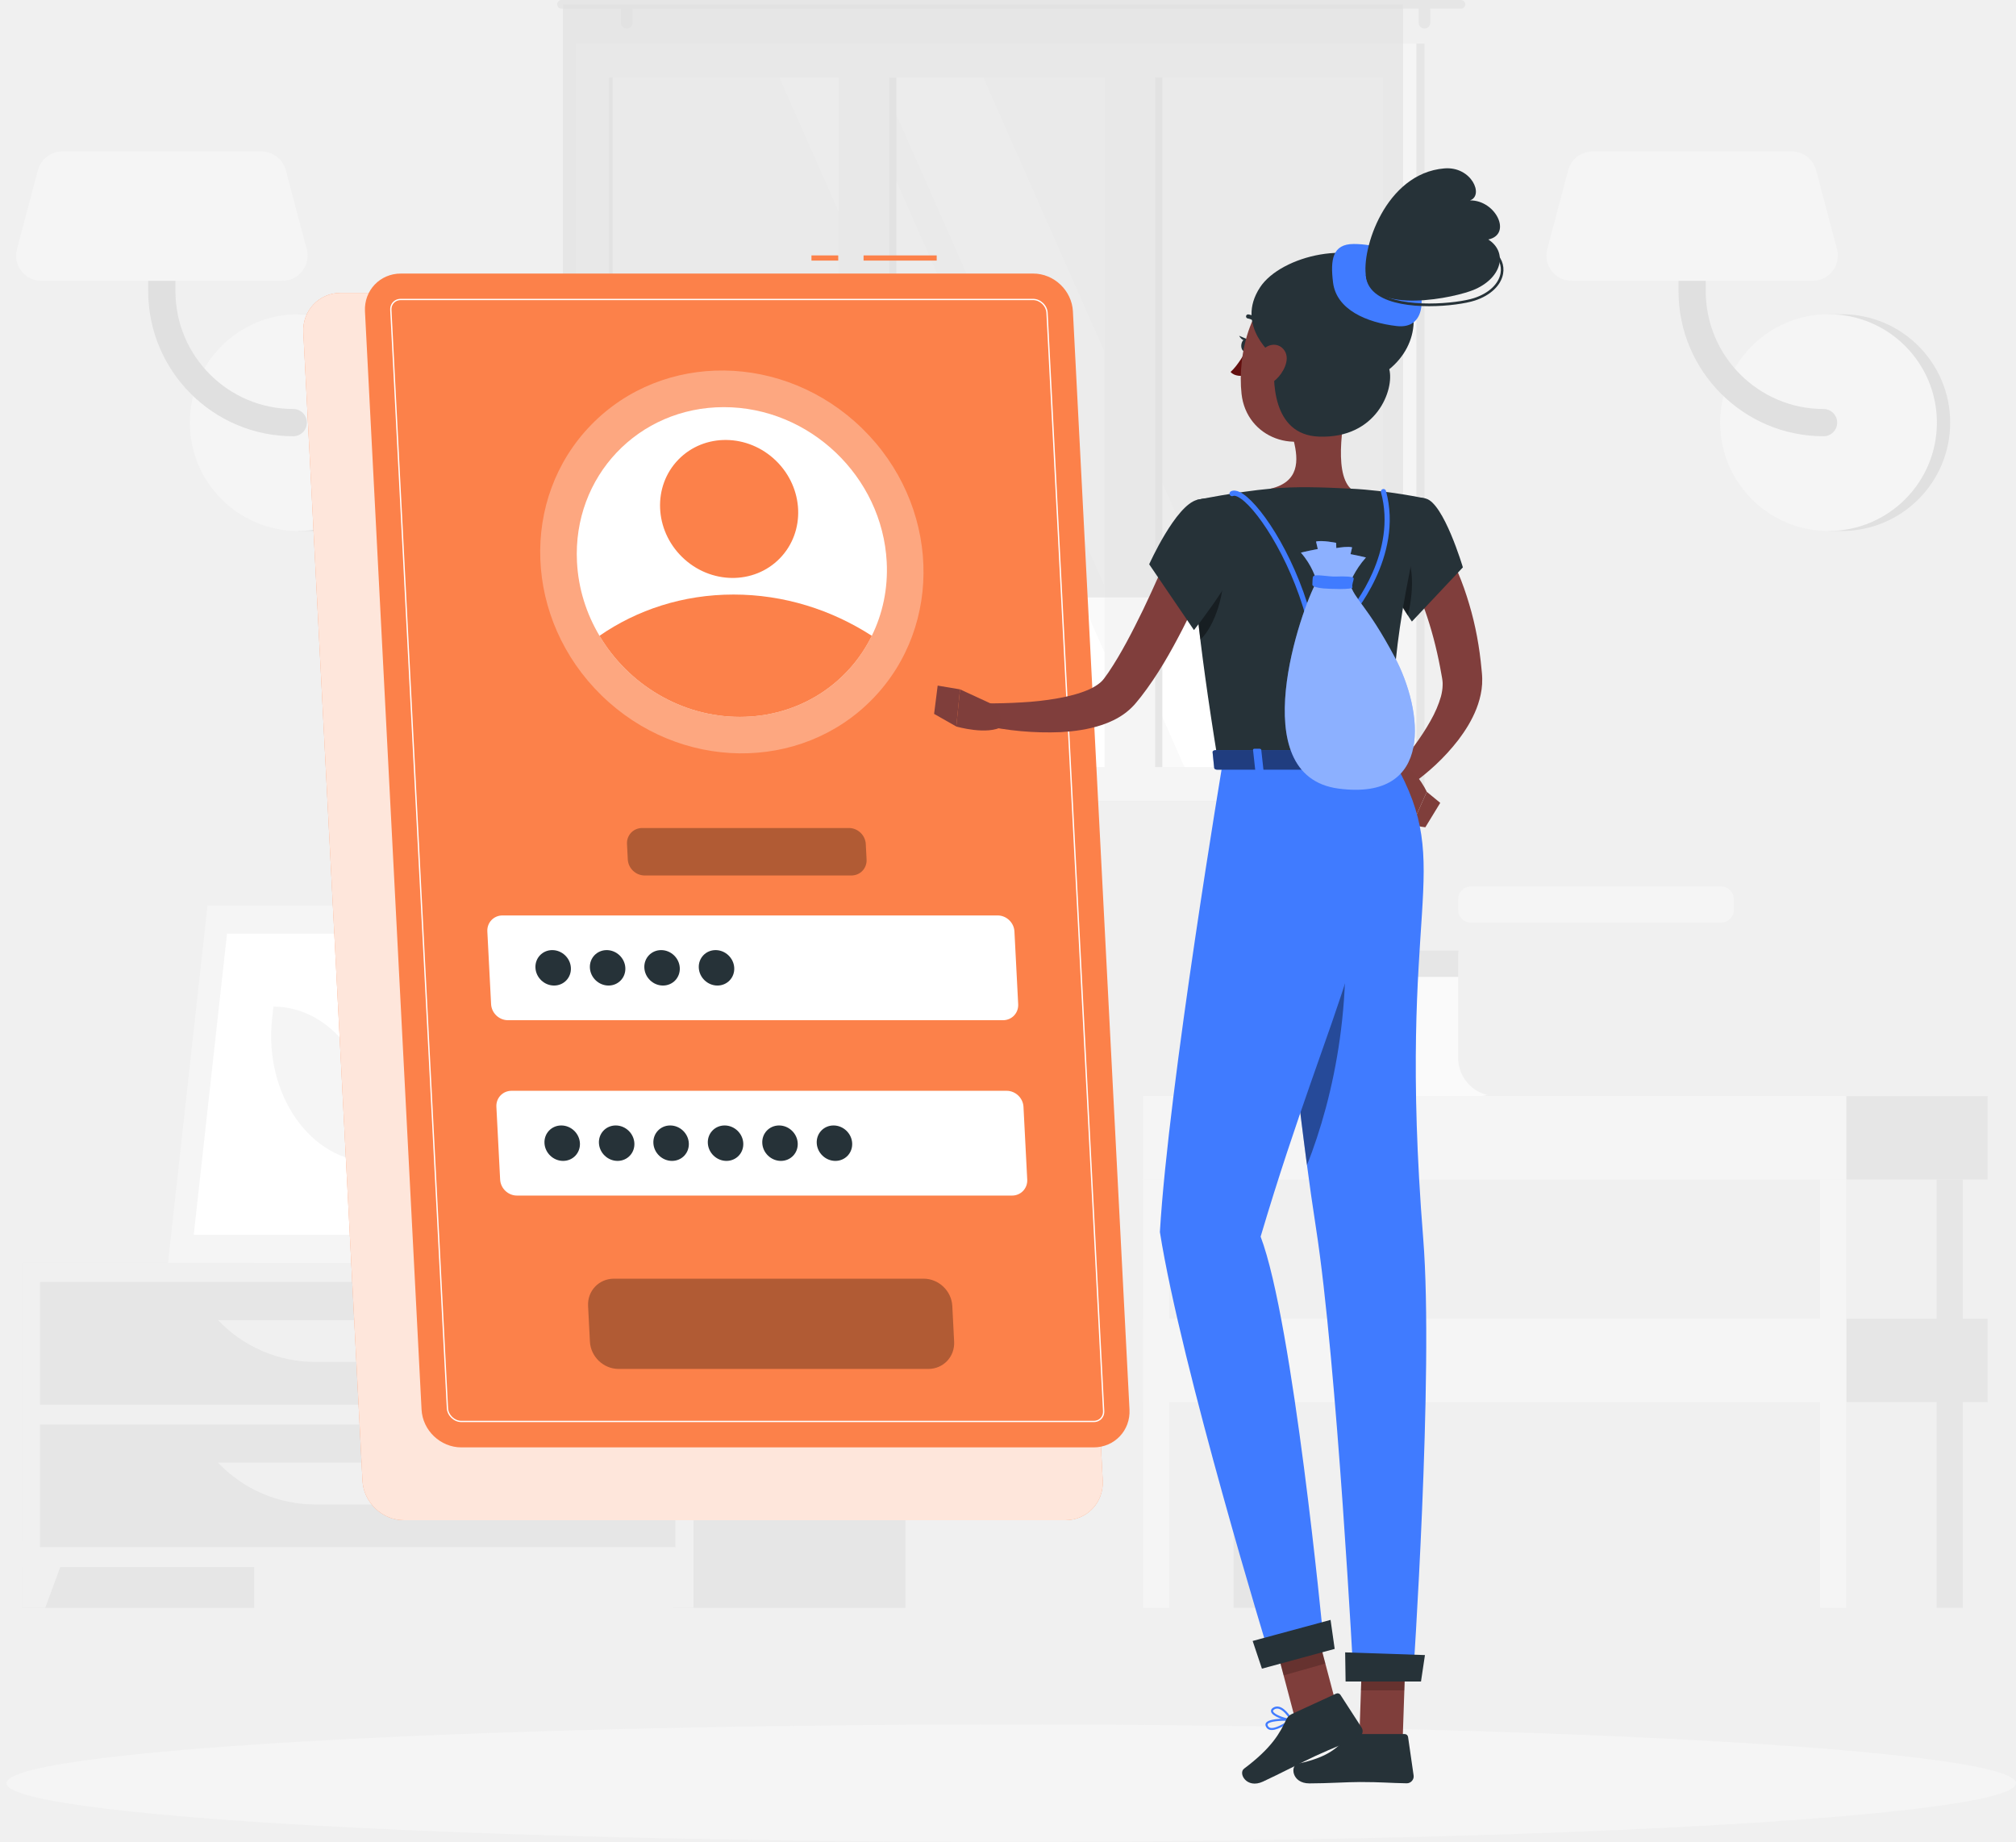
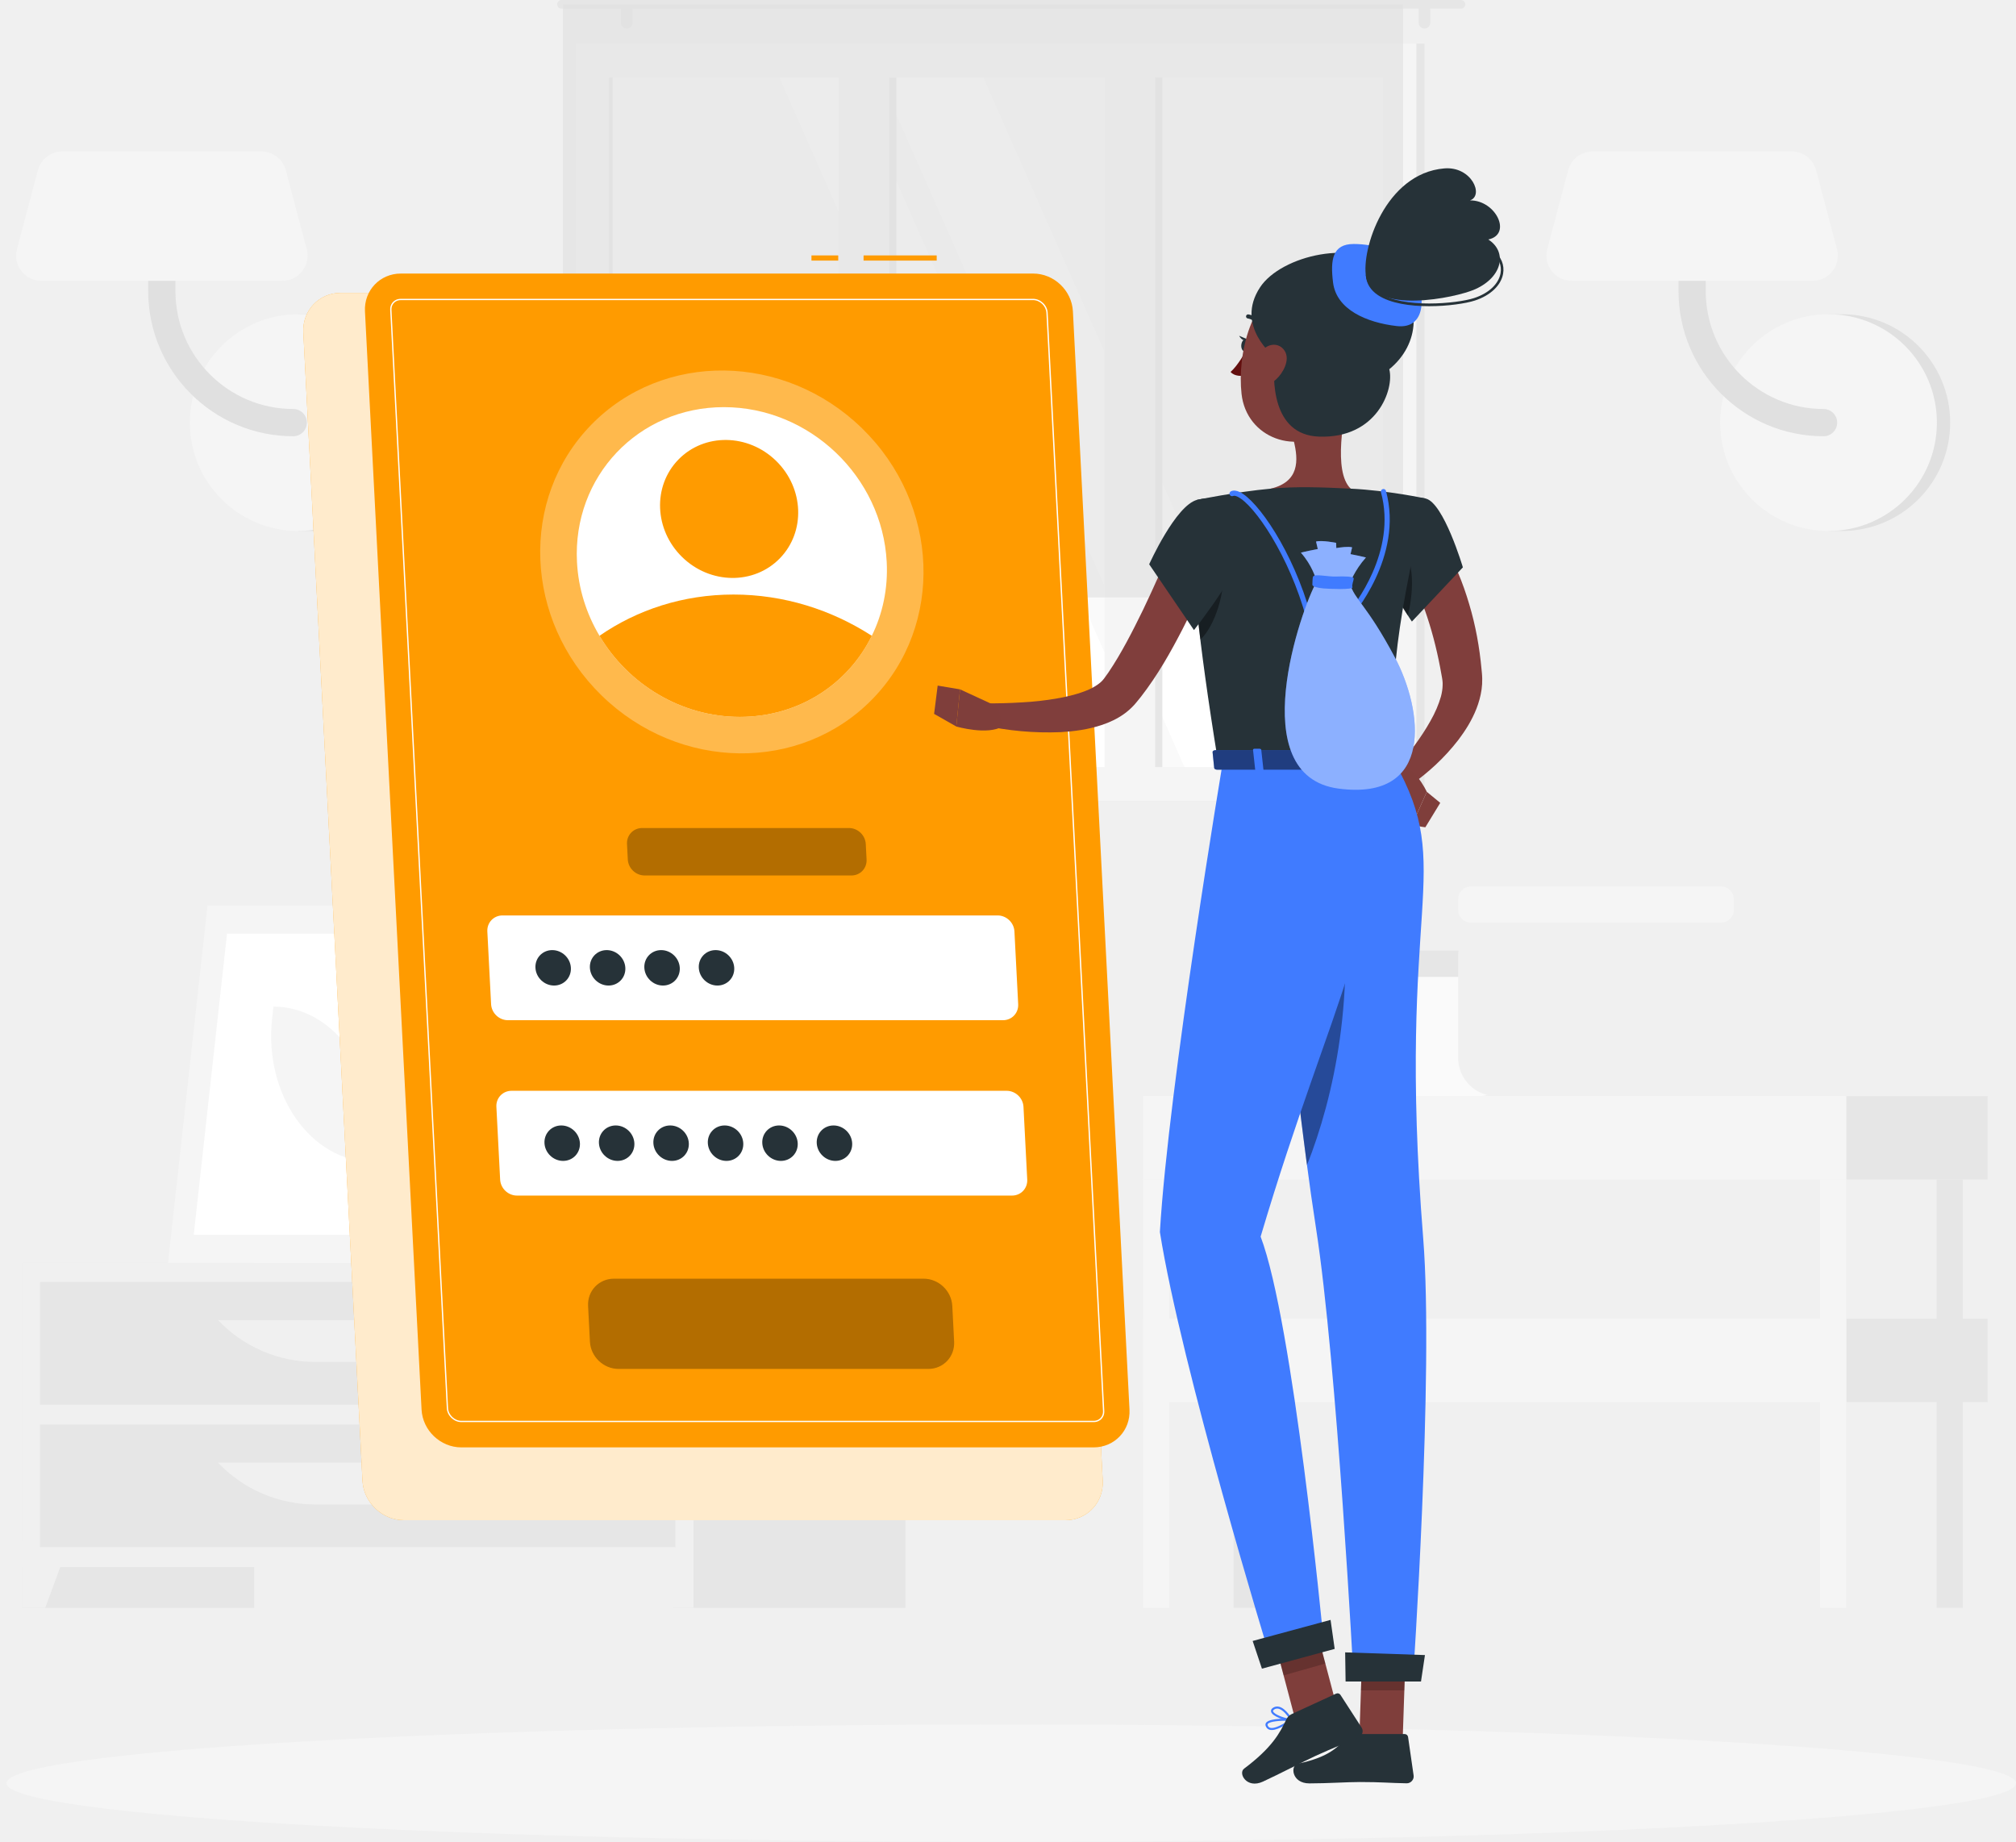
<svg xmlns="http://www.w3.org/2000/svg" width="243" height="222" viewBox="0 0 243 222" fill="none">
  <path d="M37.549 63.997C44.763 63.997 50.611 58.149 50.611 50.935C50.611 43.721 44.763 37.873 37.549 37.873H35.947V63.996L37.549 63.997Z" fill="#E0E0E0" />
  <path d="M35.947 63.997C43.16 63.997 49.008 58.149 49.008 50.935C49.008 43.721 43.16 37.873 35.947 37.873C28.733 37.873 22.885 43.721 22.885 50.935C22.885 58.149 28.733 63.997 35.947 63.997Z" fill="#F5F5F5" />
  <path d="M35.348 52.577C25.707 52.577 17.864 44.733 17.864 35.092V24.646C17.864 23.739 18.599 23.004 19.505 23.004C20.412 23.004 21.147 23.739 21.147 24.646V35.092C21.147 42.923 27.518 49.293 35.347 49.293C36.254 49.293 36.989 50.028 36.989 50.934C36.989 51.841 36.255 52.577 35.348 52.577Z" fill="#E0E0E0" />
  <path d="M4.976 33.843H34.035C36.026 33.843 37.478 31.957 36.968 30.032L34.448 20.516C34.096 19.185 32.892 18.258 31.515 18.258H7.497C6.121 18.258 4.917 19.185 4.565 20.516L2.044 30.032C1.533 31.957 2.985 33.843 4.976 33.843Z" fill="#F5F5F5" />
  <path d="M222.005 63.997C229.219 63.997 235.066 58.149 235.066 50.935C235.066 43.721 229.219 37.873 222.005 37.873H220.402V63.996L222.005 63.997Z" fill="#E0E0E0" />
  <path d="M220.402 63.997C227.616 63.997 233.464 58.149 233.464 50.935C233.464 43.721 227.616 37.873 220.402 37.873C213.188 37.873 207.34 43.721 207.34 50.935C207.34 58.149 213.188 63.997 220.402 63.997Z" fill="#F5F5F5" />
  <path d="M219.804 52.577C210.163 52.577 202.32 44.733 202.32 35.092V24.646C202.32 23.739 203.055 23.004 203.961 23.004C204.868 23.004 205.603 23.739 205.603 24.646V35.092C205.603 42.923 211.973 49.293 219.803 49.293C220.71 49.293 221.445 50.028 221.445 50.934C221.445 51.841 220.71 52.577 219.804 52.577Z" fill="#E0E0E0" />
  <path d="M189.432 33.843H218.491C220.482 33.843 221.934 31.957 221.424 30.032L218.903 20.516C218.551 19.185 217.347 18.258 215.971 18.258H191.952C190.576 18.258 189.372 19.185 189.02 20.516L186.499 30.032C185.989 31.957 187.441 33.843 189.432 33.843Z" fill="#F5F5F5" />
  <path d="M49.419 152.213H58.918L58.918 115.403H49.419L49.419 152.213Z" fill="#E6E6E6" />
  <path d="M23.665 152.212H55.191L59.952 109.129H28.426L23.665 152.212Z" fill="#F0F0F0" />
  <path d="M20.251 152.212H52.814L57.575 109.129H25.012L20.251 152.212Z" fill="#F5F5F5" />
  <path d="M50.461 148.818L54.471 112.525H27.364L23.354 148.818H50.461Z" fill="white" />
  <path d="M44.863 140.021L45.026 138.542C46.033 129.436 40.348 121.321 32.963 121.321L32.799 122.801C31.793 131.905 37.478 140.021 44.863 140.021Z" fill="#F5F5F5" />
  <path d="M2.635 193.78H30.643L30.643 152.213H2.635L2.635 193.78Z" fill="#E6E6E6" />
  <path d="M5.452 193.779H2.635V185.766H8.406L5.452 193.779Z" fill="#F0F0F0" />
  <path d="M81.133 193.78H109.141V152.213H81.133V193.78Z" fill="#E6E6E6" />
  <path d="M2.635 188.862H83.592V152.213H2.635V188.862Z" fill="#F0F0F0" />
  <path d="M80.775 193.779H83.592V185.766H77.821L80.775 193.779Z" fill="#F0F0F0" />
  <path d="M4.821 169.294H81.406V154.505H4.821V169.294Z" fill="#E6E6E6" />
  <path d="M38.006 164.146H48.221C52.658 164.146 56.9 162.322 59.951 159.101H26.275C29.327 162.322 33.569 164.146 38.006 164.146Z" fill="#F0F0F0" />
  <path d="M4.821 186.472H81.406V171.683H4.821V186.472Z" fill="#E6E6E6" />
  <path d="M38.006 181.324H48.221C52.658 181.324 56.9 179.5 59.951 176.279H26.275C29.327 179.5 33.569 181.324 38.006 181.324Z" fill="#F0F0F0" />
  <path d="M78.464 150.517H79.187C79.18 149.027 79.191 145.246 79.263 136.58C79.394 120.874 79.643 119.917 79.643 119.917L77.921 127.167C76.828 135.197 78.236 143.264 78.464 150.517Z" fill="#E6E6E6" />
-   <path d="M77.034 126.087C74.554 123.132 69.256 122.272 63.832 121.536C61.702 121.248 69.428 126.114 73.204 129.57C76.137 132.255 78.013 132.997 78.818 135.673C79.238 132.336 79.17 128.634 77.034 126.087Z" fill="#E6E6E6" />
+   <path d="M77.034 126.087C74.554 123.132 69.256 122.272 63.832 121.536C61.702 121.248 69.428 126.114 73.204 129.571C76.137 132.255 78.013 132.997 78.818 135.673C79.238 132.336 79.17 128.634 77.034 126.087Z" fill="#E6E6E6" />
  <path d="M80.323 131.369C82.802 128.414 88.1 127.554 93.525 126.818C95.654 126.53 87.929 131.396 84.153 134.852C81.219 137.537 79.344 138.279 78.538 140.955C78.118 137.618 78.186 133.916 80.323 131.369Z" fill="#E6E6E6" />
  <path d="M79.261 119.222C81.12 115.69 85.799 112.364 91.048 111.102C93.109 110.607 86.274 117.625 83.676 122.15C81.658 125.666 78.981 129.795 78.565 132.762C77.937 126.885 77.402 122.754 79.261 119.222Z" fill="#E6E6E6" />
-   <path d="M79.042 152.212C76.827 152.212 74.997 151.102 74.869 149.682L74.5 147.255H83.583L83.214 149.682C83.087 151.102 81.257 152.212 79.042 152.212Z" fill="#F0F0F0" />
+   <path d="M79.042 152.212C76.827 152.212 74.997 151.103 74.869 149.682L74.5 147.255H83.583L83.214 149.682C83.087 151.103 81.257 152.212 79.042 152.212Z" fill="#F0F0F0" />
  <path d="M84.171 148.189H73.912L73.618 145.485H84.465L84.171 148.189Z" fill="#F0F0F0" />
  <path d="M71.63 96.539L171.702 96.539V5.259L71.63 5.259L71.63 96.539Z" fill="#E6E6E6" />
  <path d="M69.379 96.539L170.723 96.539V5.259L69.379 5.259L69.379 96.539Z" fill="#F5F5F5" />
  <path d="M166.68 92.449L166.68 9.347L73.421 9.347L73.421 92.449L166.68 92.449Z" fill="#FAFAFA" />
  <path d="M155.237 92.449L118.532 9.348H106.065L142.77 92.449H155.237Z" fill="white" />
  <path d="M139.236 92.449L102.531 9.348H93.946L130.651 92.449H139.236Z" fill="white" />
  <path d="M108.049 92.45L108.049 9.348H103.226L103.226 92.45H108.049Z" fill="#E6E6E6" />
  <path d="M140.105 92.45L140.105 9.348H135.283L135.283 92.45H140.105Z" fill="#E6E6E6" />
  <path d="M107.179 95.044L107.179 6.307L101.084 6.307L101.084 95.044H107.179Z" fill="#F5F5F5" />
  <path d="M139.236 95.044L139.236 6.307L133.14 6.307L133.14 95.044H139.236Z" fill="#F5F5F5" />
  <path d="M73.85 92.449L73.85 9.347H73.421L73.421 92.449H73.85Z" fill="#E6E6E6" />
  <path d="M67.681 0H176.097C176.383 0 176.618 0.235 176.618 0.522C176.618 0.808 176.383 1.043 176.097 1.043H67.681C67.394 1.043 67.159 0.808 67.159 0.522C67.16 0.234 67.394 0 67.681 0Z" fill="#E6E6E6" />
  <path d="M171.702 3.441C172.089 3.441 172.406 3.124 172.406 2.737V1.225C172.406 0.838 172.089 0.521 171.702 0.521C171.314 0.521 170.998 0.838 170.998 1.225V2.737C170.998 3.124 171.314 3.441 171.702 3.441Z" fill="#E6E6E6" />
  <path d="M75.543 3.441C75.93 3.441 76.247 3.124 76.247 2.737V1.225C76.247 0.838 75.93 0.521 75.543 0.521C75.156 0.521 74.839 0.838 74.839 1.225V2.737C74.84 3.124 75.156 3.441 75.543 3.441Z" fill="#E6E6E6" />
  <path opacity="0.6" d="M67.848 72.003L169.118 72.003V0.521L67.848 0.521L67.848 72.003Z" fill="#E0E0E0" />
  <path d="M178.285 132.111H160.826C158.969 132.111 157.464 130.606 157.464 128.749V120.668C157.464 118.811 158.97 117.306 160.826 117.306H178.285C180.142 117.306 181.647 118.812 181.647 120.668V128.749C181.647 130.606 180.142 132.111 178.285 132.111Z" fill="#FAFAFA" />
  <path d="M180.518 117.742H158.593C157.97 117.742 157.464 117.236 157.464 116.613V115.7C157.464 115.076 157.97 114.571 158.593 114.571H180.518C181.142 114.571 181.647 115.076 181.647 115.7V116.613C181.647 117.236 181.142 117.742 180.518 117.742Z" fill="#E6E6E6" />
  <path d="M157.82 148.528C157.82 148.528 158.137 158.937 170.267 158.937C182.398 158.937 182.715 148.528 182.715 148.528H157.82Z" fill="#F0F0F0" />
  <path d="M185.48 148.528C185.48 148.528 185.797 158.937 197.927 158.937C210.058 158.937 210.374 148.528 210.374 148.528H185.48Z" fill="#F0F0F0" />
  <path d="M204.372 132.111H180.378C177.827 132.111 175.759 130.043 175.759 127.49V115.221C175.759 112.669 177.827 110.601 180.378 110.601H204.372C206.923 110.601 208.991 112.67 208.991 115.221V127.49C208.991 130.042 206.923 132.111 204.372 132.111Z" fill="#F0F0F0" />
  <path d="M207.44 111.199H177.31C176.453 111.199 175.759 110.505 175.759 109.648V108.393C175.759 107.537 176.453 106.842 177.31 106.842H207.44C208.297 106.842 208.991 107.537 208.991 108.393V109.648C208.991 110.505 208.297 111.199 207.44 111.199Z" fill="#F5F5F5" />
  <path d="M148.684 193.779H151.831V142.157H148.684V193.779Z" fill="#E6E6E6" />
  <path d="M239.583 132.111H222.536V142.157H239.583V132.111Z" fill="#E6E6E6" />
  <path d="M137.784 142.157H222.536V132.111H137.784V142.157Z" fill="#F5F5F5" />
  <path d="M239.583 158.937H222.536V168.983H239.583V158.937Z" fill="#E6E6E6" />
  <path d="M137.784 168.983H222.536V158.937H137.784V168.983Z" fill="#F5F5F5" />
  <path d="M233.436 193.779H236.583V142.157H233.436V193.779Z" fill="#E6E6E6" />
  <path d="M219.389 193.779H222.536V142.157H219.389V193.779Z" fill="#F5F5F5" />
  <path d="M137.784 193.779H140.931V142.157H137.784V193.779Z" fill="#F5F5F5" />
  <path d="M121.889 221.99C188.777 221.99 243 218.823 243 214.917C243 211.011 188.777 207.844 121.889 207.844C55.001 207.844 0.778 211.011 0.778 214.917C0.778 218.823 55.001 221.99 121.889 221.99Z" fill="#F5F5F5" />
-   <path d="M128.394 183.222H48.706C46.073 183.222 43.829 181.087 43.693 178.454L36.561 40.065C36.426 37.432 38.45 35.297 41.083 35.297H120.771C123.404 35.297 125.648 37.432 125.784 40.065L132.916 178.454C133.051 181.087 131.027 183.222 128.394 183.222Z" fill="#FC814A" />
+   <path d="M128.394 183.222H48.706C46.073 183.222 43.829 181.087 43.693 178.454L36.561 40.065C36.426 37.432 38.45 35.297 41.083 35.297H120.771C123.404 35.297 125.648 37.432 125.784 40.065L132.916 178.454C133.051 181.087 131.027 183.222 128.394 183.222Z" fill="#FF9B00" />
  <path opacity="0.8" d="M128.394 183.222H48.706C46.073 183.222 43.829 181.087 43.693 178.454L36.561 40.065C36.426 37.432 38.45 35.297 41.083 35.297H120.771C123.404 35.297 125.648 37.432 125.784 40.065L132.916 178.454C133.051 181.087 131.027 183.222 128.394 183.222Z" fill="white" />
-   <path d="M112.905 30.784H104.091V31.408H112.905V30.784Z" fill="#FC814A" />
-   <path d="M101.038 30.784H97.81V31.408H101.038V30.784Z" fill="#FC814A" />
-   <path d="M131.82 174.444H55.607C53.089 174.444 50.942 172.403 50.813 169.885L43.992 37.529C43.862 35.011 45.798 32.97 48.316 32.97H124.53C127.048 32.97 129.195 35.011 129.324 37.529L136.145 169.885C136.275 172.403 134.338 174.444 131.82 174.444Z" fill="#FC814A" />
+   <path d="M112.905 30.784H104.091V31.408H112.905V30.784Z" fill="#FF9B00" />
+   <path d="M101.038 30.784H97.81V31.408H101.038V30.784Z" fill="#FF9B00" />
+   <path d="M131.82 174.444H55.607C53.089 174.444 50.942 172.403 50.813 169.885L43.992 37.529C43.862 35.011 45.798 32.97 48.316 32.97H124.53C127.048 32.97 129.195 35.011 129.324 37.529L136.145 169.885C136.275 172.403 134.338 174.444 131.82 174.444Z" fill="#FF9B00" />
  <path d="M131.82 171.399H55.607C54.719 171.399 53.9 170.618 53.854 169.728L47.033 37.372C47.008 36.889 47.203 36.577 47.371 36.4C47.538 36.224 47.838 36.015 48.317 36.015H124.53C125.418 36.015 126.238 36.796 126.284 37.686L133.105 170.042C133.129 170.525 132.935 170.837 132.767 171.014C132.599 171.19 132.299 171.399 131.82 171.399ZM48.316 36.171C47.892 36.171 47.629 36.354 47.484 36.508C47.337 36.663 47.166 36.937 47.188 37.364L54.009 169.72C54.051 170.531 54.798 171.243 55.606 171.243H131.82C132.243 171.243 132.505 171.06 132.652 170.906C132.798 170.751 132.97 170.477 132.948 170.049L126.127 37.693C126.085 36.882 125.338 36.17 124.529 36.17H48.316V36.171Z" fill="white" />
  <path opacity="0.3" d="M105.169 84.248C113.836 75.354 113.271 60.747 103.907 51.622C94.543 42.497 79.926 42.31 71.259 51.204C62.592 60.098 63.158 74.705 72.522 83.83C81.886 92.955 96.503 93.142 105.169 84.248Z" fill="white" />
  <path d="M106.881 67.737C107.047 70.96 106.385 73.987 105.083 76.628C102.234 82.446 96.272 86.403 89.176 86.403C82.079 86.403 75.71 82.446 72.261 76.628C70.687 73.987 69.713 70.96 69.547 67.737C69.016 57.426 76.941 49.07 87.251 49.07C97.562 49.07 106.349 57.426 106.881 67.737Z" fill="white" />
-   <path d="M105.083 76.628C102.234 82.446 96.272 86.403 89.176 86.403C82.079 86.403 75.71 82.446 72.261 76.628C76.799 73.488 82.344 71.656 88.416 71.656C94.488 71.656 100.222 73.489 105.083 76.628Z" fill="#FC814A" />
-   <path d="M93.996 67.295C97.119 64.09 96.915 58.826 93.541 55.537C90.166 52.249 84.898 52.181 81.775 55.386C78.651 58.592 78.855 63.856 82.23 67.145C85.605 70.433 90.872 70.501 93.996 67.295Z" fill="#FC814A" />
+   <path d="M105.083 76.628C102.234 82.446 96.272 86.403 89.176 86.403C82.079 86.403 75.71 82.446 72.261 76.628C76.799 73.488 82.344 71.656 88.416 71.656C94.488 71.656 100.222 73.489 105.083 76.628Z" fill="#FF9B00" />
+   <path d="M93.996 67.295C97.119 64.09 96.915 58.826 93.541 55.537C90.166 52.249 84.898 52.181 81.775 55.386C78.651 58.592 78.855 63.856 82.23 67.145C85.605 70.433 90.872 70.501 93.996 67.295Z" fill="#FF9B00" />
  <path d="M120.898 122.959H61.223C60.158 122.959 59.249 122.095 59.194 121.03L58.742 112.261C58.687 111.195 59.507 110.332 60.572 110.332H120.247C121.312 110.332 122.221 111.195 122.276 112.261L122.728 121.03C122.782 122.095 121.963 122.959 120.898 122.959Z" fill="white" />
  <path opacity="0.3" d="M102.623 105.516H77.701C76.635 105.516 75.727 104.652 75.672 103.587L75.576 101.725C75.521 100.66 76.34 99.796 77.406 99.796H102.328C103.394 99.796 104.302 100.66 104.357 101.725L104.453 103.587C104.508 104.652 103.689 105.516 102.623 105.516Z" fill="black" />
  <path opacity="0.3" d="M111.891 164.989H74.562C72.747 164.989 71.2 163.518 71.107 161.703L70.885 157.398C70.791 155.584 72.187 154.113 74.002 154.113H111.331C113.145 154.113 114.693 155.584 114.786 157.398L115.007 161.703C115.101 163.518 113.706 164.989 111.891 164.989Z" fill="black" />
  <path d="M121.987 144.095H62.313C61.247 144.095 60.339 143.231 60.284 142.165L59.832 133.396C59.777 132.331 60.597 131.467 61.662 131.467H121.337C122.402 131.467 123.311 132.331 123.366 133.396L123.818 142.165C123.872 143.231 123.053 144.095 121.987 144.095Z" fill="white" />
  <path d="M68.812 116.645C68.873 117.825 67.966 118.781 66.786 118.781C65.607 118.781 64.601 117.825 64.54 116.645C64.48 115.466 65.386 114.51 66.566 114.51C67.745 114.51 68.751 115.466 68.812 116.645Z" fill="#263238" />
  <path d="M75.375 116.645C75.436 117.825 74.529 118.781 73.35 118.781C72.17 118.781 71.165 117.825 71.103 116.645C71.043 115.466 71.95 114.51 73.129 114.51C74.308 114.51 75.315 115.466 75.375 116.645Z" fill="#263238" />
  <path d="M81.938 116.645C81.999 117.825 81.092 118.781 79.912 118.781C78.733 118.781 77.728 117.825 77.666 116.645C77.606 115.466 78.513 114.51 79.692 114.51C80.871 114.51 81.878 115.466 81.938 116.645Z" fill="#263238" />
  <path d="M88.501 116.645C88.562 117.825 87.655 118.781 86.476 118.781C85.296 118.781 84.291 117.825 84.229 116.645C84.169 115.466 85.076 114.51 86.255 114.51C87.435 114.51 88.441 115.466 88.501 116.645Z" fill="#263238" />
  <path d="M69.901 137.781C69.961 138.961 69.054 139.916 67.875 139.916C66.696 139.916 65.69 138.96 65.629 137.781C65.568 136.601 66.475 135.645 67.655 135.645C68.834 135.645 69.84 136.601 69.901 137.781Z" fill="#263238" />
  <path d="M76.465 137.781C76.525 138.961 75.618 139.916 74.439 139.916C73.259 139.916 72.254 138.96 72.193 137.781C72.132 136.601 73.039 135.645 74.218 135.645C75.398 135.645 76.403 136.601 76.465 137.781Z" fill="#263238" />
-   <path d="M83.028 137.781C83.088 138.961 82.181 139.916 81.002 139.916C79.823 139.916 78.817 138.96 78.756 137.781C78.695 136.601 79.602 135.645 80.781 135.645C81.961 135.645 82.967 136.601 83.028 137.781Z" fill="#263238" />
-   <path d="M89.591 137.781C89.651 138.961 88.744 139.916 87.565 139.916C86.386 139.916 85.38 138.96 85.319 137.781C85.258 136.601 86.165 135.645 87.344 135.645C88.525 135.645 89.53 136.601 89.591 137.781Z" fill="#263238" />
+   <path d="M83.028 137.781C83.088 138.961 82.181 139.916 81.002 139.916C79.823 139.916 78.817 138.96 78.756 137.781C78.695 136.601 79.602 135.645 80.781 135.645C81.961 135.644 82.967 136.601 83.028 137.781Z" fill="#263238" />
+   <path d="M89.591 137.781C89.651 138.961 88.744 139.916 87.565 139.916C86.386 139.916 85.38 138.96 85.319 137.781C85.258 136.601 86.165 135.645 87.344 135.645C88.525 135.644 89.53 136.601 89.591 137.781Z" fill="#263238" />
  <path d="M96.154 137.781C96.214 138.961 95.308 139.916 94.128 139.916C92.949 139.916 91.943 138.96 91.882 137.781C91.821 136.601 92.728 135.645 93.908 135.645C95.087 135.645 96.093 136.601 96.154 137.781Z" fill="#263238" />
  <path d="M102.718 137.781C102.778 138.961 101.871 139.916 100.692 139.916C99.512 139.916 98.507 138.96 98.446 137.781C98.385 136.601 99.292 135.645 100.471 135.645C101.651 135.645 102.656 136.601 102.718 137.781Z" fill="#263238" />
  <path d="M173.754 65.244C173.91 65.476 173.99 65.603 174.093 65.77L174.372 66.238C174.553 66.547 174.712 66.855 174.872 67.164C175.184 67.782 175.479 68.399 175.744 69.025C176.279 70.273 176.718 71.549 177.097 72.834C177.867 75.4 178.337 78.031 178.578 80.664L178.626 81.156C178.635 81.227 178.641 81.339 178.646 81.454L178.66 81.79C178.668 82.234 178.646 82.674 178.585 83.089C178.467 83.927 178.242 84.7 177.965 85.415C177.403 86.84 176.632 88.049 175.804 89.151C174.11 91.344 172.187 93.099 169.989 94.655L168.269 92.639C169.813 90.854 171.309 88.875 172.417 86.899C172.982 85.914 173.414 84.898 173.684 83.951C173.81 83.478 173.878 83.022 173.888 82.612C173.903 82.404 173.888 82.213 173.868 82.031L173.849 81.897C173.845 81.857 173.84 81.812 173.824 81.727L173.745 81.288C173.336 78.943 172.779 76.64 172.047 74.414C171.688 73.299 171.244 72.22 170.793 71.162C170.57 70.63 170.324 70.115 170.072 69.611L169.684 68.877L169.492 68.529L169.333 68.257L173.754 65.244Z" fill="#803E3C" />
  <path d="M167.923 94.696L170.184 99.471L171.978 95.433C171.978 95.433 170.388 91.935 168.237 92.254L167.923 94.696Z" fill="#7F3E3B" />
  <path d="M171.805 99.708L173.601 96.763L171.978 95.433L170.184 99.472L171.805 99.708Z" fill="#7F3E3B" />
  <path d="M161.637 209.907C162.121 209.907 162.649 209.807 163.019 209.719C163.067 209.708 163.104 209.669 163.113 209.621C163.122 209.572 163.1 209.523 163.059 209.496C162.88 209.378 161.291 208.352 160.682 208.628C160.586 208.671 160.465 208.767 160.436 208.976C160.396 209.253 160.466 209.475 160.641 209.635C160.863 209.838 161.235 209.907 161.637 209.907ZM162.669 209.543C161.758 209.725 161.073 209.693 160.808 209.451C160.695 209.349 160.654 209.204 160.681 209.01C160.695 208.906 160.744 208.871 160.784 208.854C161.105 208.706 162.021 209.151 162.669 209.543Z" fill="#407BFF" />
-   <path d="M162.99 209.723C163.012 209.723 163.033 209.717 163.053 209.706C163.091 209.683 163.115 209.643 163.115 209.599C163.115 209.535 163.108 208.029 162.539 207.525C162.388 207.391 162.211 207.335 162.014 207.36C161.704 207.397 161.619 207.593 161.597 207.705C161.479 208.295 162.43 209.423 162.929 209.706C162.949 209.718 162.97 209.723 162.99 209.723ZM162.1 207.602C162.202 207.602 162.292 207.637 162.374 207.711C162.714 208.012 162.83 208.857 162.859 209.358C162.362 208.961 161.769 208.113 161.84 207.754C161.852 207.695 161.886 207.624 162.044 207.606C162.063 207.603 162.082 207.602 162.1 207.602Z" fill="#407BFF" />
+   <path d="M162.99 209.723C163.012 209.723 163.033 209.717 163.053 209.706C163.091 209.683 163.115 209.643 163.115 209.599C163.115 209.535 163.108 208.028 162.539 207.525C162.388 207.391 162.211 207.335 162.014 207.36C161.704 207.397 161.619 207.592 161.597 207.705C161.479 208.295 162.43 209.423 162.929 209.706C162.949 209.718 162.97 209.723 162.99 209.723ZM162.1 207.602C162.202 207.602 162.292 207.637 162.374 207.711C162.714 208.012 162.83 208.857 162.859 209.358C162.362 208.961 161.769 208.113 161.84 207.754C161.852 207.695 161.886 207.624 162.044 207.606C162.063 207.603 162.082 207.602 162.1 207.602Z" fill="#407BFF" />
  <path d="M155.738 207.358C155.768 207.326 155.779 207.281 155.766 207.239C155.751 207.188 155.706 207.153 155.653 207.15C155.394 207.138 153.149 207.044 152.643 207.591C152.632 207.603 152.622 207.616 152.613 207.628C152.528 207.742 152.51 207.875 152.56 208.015C152.643 208.249 152.796 208.402 153.015 208.47C153.742 208.696 155.022 207.88 155.72 207.375C155.727 207.37 155.733 207.364 155.738 207.358ZM152.83 207.754C153.109 207.453 154.344 207.371 155.272 207.386C154.299 208.046 153.496 208.36 153.089 208.234C152.946 208.19 152.849 208.091 152.793 207.933C152.771 207.872 152.777 207.823 152.811 207.777C152.817 207.769 152.823 207.761 152.83 207.754Z" fill="#407BFF" />
  <path d="M155.738 207.358C155.745 207.352 155.75 207.345 155.755 207.336C155.776 207.298 155.777 207.252 155.756 207.213C155.726 207.161 155.028 205.932 154.202 205.709C153.949 205.641 153.709 205.672 153.488 205.802C153.191 205.976 153.174 206.177 153.212 206.314C153.372 206.893 154.964 207.403 155.648 207.398C155.683 207.398 155.715 207.383 155.738 207.358ZM153.495 206.106C153.521 206.078 153.558 206.048 153.614 206.015C153.777 205.92 153.947 205.898 154.137 205.948C154.68 206.095 155.19 206.789 155.417 207.137C154.678 207.052 153.546 206.596 153.45 206.248C153.445 206.227 153.431 206.176 153.495 206.106Z" fill="#407BFF" />
  <path d="M162.615 46.946C162.007 50.051 160.639 56.824 162.811 58.895C162.811 58.895 161.962 62.045 156.194 62.045C149.85 62.045 153.162 58.896 153.162 58.896C156.625 58.069 156.535 55.501 155.932 53.088L162.615 46.946Z" fill="#7F3E3B" />
  <path d="M152.044 39.624C152.081 39.624 152.119 39.615 152.154 39.598C152.277 39.537 152.326 39.388 152.265 39.265C151.651 38.039 150.515 37.897 150.467 37.891C150.331 37.875 150.208 37.974 150.193 38.11C150.177 38.245 150.275 38.368 150.409 38.384C150.447 38.389 151.331 38.509 151.821 39.487C151.866 39.574 151.953 39.624 152.044 39.624Z" fill="#263238" />
  <path d="M150.152 42.338C150.152 42.338 149.218 44.053 148.328 44.826C148.817 45.411 149.787 45.291 149.787 45.291L150.152 42.338Z" fill="#630F0F" />
  <path d="M150.616 41.664C150.564 42.083 150.301 42.395 150.027 42.361C149.753 42.328 149.573 41.96 149.625 41.542C149.677 41.123 149.94 40.811 150.215 40.845C150.488 40.878 150.668 41.245 150.616 41.664Z" fill="#263238" />
  <path d="M150.332 40.883L149.362 40.469C149.362 40.469 149.781 41.318 150.332 40.883Z" fill="#263238" />
  <path d="M161.251 206.171L156.156 207.361L153.06 195.642L158.155 194.452L161.251 206.171Z" fill="#7F3E3B" />
  <path d="M169.075 209.599H163.843L164.253 197.483H169.485L169.075 209.599Z" fill="#7F3E3B" />
  <path d="M163.428 208.993H169.306C169.52 208.993 169.693 209.142 169.723 209.35L170.393 214.001C170.462 214.483 170.048 214.94 169.554 214.931C167.505 214.896 166.517 214.776 163.932 214.776C162.342 214.776 160.018 214.941 157.823 214.941C155.675 214.941 155.51 212.769 156.424 212.573C160.524 211.691 161.172 210.475 162.554 209.315C162.803 209.106 163.115 208.993 163.428 208.993Z" fill="#263238" />
  <path d="M155.705 206.581L161.045 204.124C161.239 204.035 161.459 204.097 161.573 204.274L164.125 208.219C164.39 208.628 164.204 209.217 163.752 209.415C161.875 210.239 160.928 210.543 158.579 211.623C157.134 212.287 154.215 213.812 152.22 214.73C150.268 215.627 149.211 213.723 149.959 213.162C153.316 210.648 154.274 208.869 155.044 207.237C155.184 206.944 155.42 206.712 155.705 206.581Z" fill="#263238" />
  <path opacity="0.2" d="M153.062 195.644L154.72 201.923L159.754 200.495L158.159 194.454L153.062 195.644Z" fill="black" />
  <path opacity="0.2" d="M169.487 197.486H164.252L164.044 203.732H169.277L169.487 197.486Z" fill="black" />
  <path d="M171.835 60.084C174.009 60.561 176.33 68.38 176.33 68.38L170.184 74.914C170.184 74.914 165.085 67.57 166.124 64.87C167.206 62.057 169.266 59.521 171.835 60.084Z" fill="#263238" />
  <path opacity="0.4" d="M168.39 65.061C167.29 64.055 166.547 64.355 166.041 65.154C165.541 67.478 168.502 72.344 169.695 74.187C170.245 71.988 170.876 67.347 168.39 65.061Z" fill="black" />
  <path d="M144.318 60.236C144.318 60.236 141.826 61.114 146.818 91.815C155.25 91.815 163.965 91.815 168.068 91.815C167.711 83.166 167.701 77.833 171.835 60.084C171.835 60.084 167.382 59.115 162.811 58.895C159.235 58.723 156.305 58.609 153.162 58.896C149.018 59.274 144.318 60.236 144.318 60.236Z" fill="#263238" />
  <path opacity="0.4" d="M144.129 72.019C144.266 73.512 144.447 75.192 144.685 77.091C146.425 75.524 147.847 71.067 147.327 68.466C146.109 69.371 144.984 70.77 144.129 72.019Z" fill="black" />
  <path d="M146.397 67.365C145.241 70.285 143.967 73.061 142.535 75.832C141.104 78.6 139.577 81.32 137.547 83.949L137.148 84.441L136.948 84.686C136.88 84.769 136.825 84.842 136.715 84.955C136.329 85.382 135.91 85.746 135.481 86.052C134.621 86.666 133.732 87.056 132.87 87.357C131.143 87.938 129.474 88.143 127.847 88.241C124.582 88.374 121.494 88.071 118.379 87.4L118.725 84.773C120.161 84.781 121.667 84.749 123.118 84.657C124.577 84.581 126.022 84.425 127.407 84.178C128.789 83.946 130.126 83.594 131.242 83.109C131.792 82.862 132.271 82.566 132.622 82.267C132.8 82.118 132.938 81.965 133.049 81.82C133.073 81.799 133.129 81.716 133.176 81.649L133.322 81.443L133.615 81.033C135.154 78.756 136.505 76.111 137.795 73.466C139.063 70.81 140.286 68.056 141.433 65.368L146.397 67.365Z" fill="#803E3C" />
  <path d="M144.318 60.236C141.718 60.87 138.518 68.01 138.518 68.01L143.916 75.939C143.916 75.939 151.102 66.893 150.248 64.128C149.357 61.249 147.473 59.467 144.318 60.236Z" fill="#263238" />
  <path d="M120.222 85.163L115.719 83.084L115.267 87.56C115.267 87.56 119.029 88.667 120.885 87.532L120.222 85.163Z" fill="#7F3E3B" />
-   <path d="M113.023 82.632L112.593 86.041L115.267 87.56L115.719 83.084L113.023 82.632Z" fill="#7F3E3B" />
+   <path d="M113.023 82.632L112.593 86.04L115.267 87.56L115.719 83.084L113.023 82.632Z" fill="#7F3E3B" />
  <path d="M164.876 41.968C163.924 47.073 163.63 49.254 160.705 51.573C156.306 55.061 150.245 52.775 149.652 47.488C149.12 42.73 150.766 35.182 156.054 33.758C161.265 32.355 165.828 36.864 164.876 41.968Z" fill="#7F3E3B" />
  <path d="M153.663 43.044C153.372 45.647 153.259 52.409 158.977 52.622C165.985 52.882 168.082 46.896 167.458 44.501C171.101 41.534 171.629 36.433 167.532 32.529C163.434 28.625 154.414 30.807 151.894 34.611C148.77 39.325 153.663 43.044 153.663 43.044Z" fill="#263238" />
  <path d="M160.68 34.046C160.341 31.301 160.604 29.406 163.172 29.406C165.74 29.406 169.254 30.339 170.542 32.97C171.83 35.601 171.934 39.713 168.342 39.296C164.751 38.88 161.085 37.332 160.68 34.046Z" fill="#407BFF" />
  <path d="M164.663 33.386C164.05 30.111 166.968 20.896 174.086 20.297C177.383 20.019 178.909 23.568 177.183 24.152C180.297 24.114 182.305 28.243 179.392 28.865C181.695 30.336 181.121 33.363 177.842 34.846C175.424 35.939 165.51 37.918 164.663 33.386Z" fill="#263238" />
  <path d="M172.266 36.903C169.976 36.903 167.581 36.566 166.098 35.573C165.197 34.97 164.703 34.17 164.629 33.196C164.623 33.11 164.688 33.035 164.773 33.029C164.864 33.022 164.934 33.087 164.941 33.172C165.007 34.046 165.455 34.766 166.272 35.313C169.098 37.206 175.631 36.593 177.678 35.925C179.439 35.35 180.631 34.237 180.868 32.946C181.042 31.999 180.67 31.102 179.823 30.419C179.756 30.365 179.745 30.267 179.799 30.2C179.853 30.132 179.951 30.122 180.019 30.176C180.946 30.923 181.368 31.953 181.176 33.002C180.919 34.408 179.648 35.611 177.776 36.222C176.703 36.572 174.536 36.903 172.266 36.903Z" fill="#263238" />
  <path d="M152.069 42.354C151.442 43.223 151.261 44.303 151.4 45.175C151.608 46.484 152.886 46.572 153.81 45.732C154.642 44.976 155.537 43.383 154.856 42.298C154.184 41.227 152.787 41.361 152.069 42.354Z" fill="#7F3E3B" />
  <path d="M152.43 91.815C152.43 91.815 155.467 127.726 158.617 147.965C161.162 164.312 163.168 202.522 163.168 202.522H170.303C170.303 202.522 172.841 165.454 171.549 149.285C168.28 108.373 175.569 105.04 168.068 91.815H152.43Z" fill="#407BFF" />
  <path opacity="0.4" d="M161.412 105.388C158.532 108.33 156.34 111.846 154.672 115.557C155.503 123.627 156.49 132.584 157.539 140.43C160.787 132.228 163.568 119.611 161.412 105.388Z" fill="black" />
  <path d="M147.436 91.588C147.436 91.588 140.849 130.809 139.808 148.487C142.395 164.835 152.977 199.387 152.977 199.387L159.467 197.035C159.467 197.035 155.877 159.358 151.951 149.042C160.74 119.452 167.199 111.973 165.32 91.815C160.837 91.815 147.436 91.588 147.436 91.588Z" fill="#407BFF" />
  <path d="M152.107 201.113L160.877 198.732L160.38 195.236L150.99 197.775L152.107 201.113Z" fill="#263238" />
  <path d="M162.192 202.663H171.28L171.757 199.475L162.14 199.15L162.192 202.663Z" fill="#263238" />
  <path d="M168.387 90.567L169.345 92.469C169.419 92.617 169.244 92.767 168.999 92.767H146.713C146.522 92.767 146.363 92.674 146.351 92.553L146.159 90.651C146.146 90.519 146.312 90.407 146.522 90.407H168.04C168.199 90.408 168.339 90.472 168.387 90.567Z" fill="#407BFF" />
  <path opacity="0.5" d="M168.387 90.567L169.345 92.469C169.419 92.617 169.244 92.767 168.999 92.767H146.713C146.522 92.767 146.363 92.674 146.351 92.553L146.159 90.651C146.146 90.519 146.312 90.407 146.522 90.407H168.04C168.199 90.408 168.339 90.472 168.387 90.567Z" fill="black" />
  <path d="M165.496 92.973H166.073C166.188 92.973 166.275 92.914 166.267 92.842L165.997 90.371C165.989 90.298 165.889 90.239 165.774 90.239H165.197C165.082 90.239 164.995 90.299 165.003 90.371L165.273 92.842C165.281 92.915 165.382 92.973 165.496 92.973Z" fill="#407BFF" />
-   <path d="M157.76 74.771C157.62 74.771 157.495 74.677 157.459 74.54C155.421 67.011 151.185 60.818 149.165 59.863C148.939 59.756 148.752 59.726 148.639 59.776C148.48 59.847 148.296 59.777 148.225 59.62C148.155 59.462 148.224 59.277 148.381 59.207C148.673 59.075 149.026 59.106 149.432 59.298C151.588 60.317 155.861 66.439 157.998 74.144C159.53 74.125 161.893 73.934 162.463 73.886C163.177 73.037 168.415 66.49 166.455 59.328C166.409 59.162 166.507 58.99 166.674 58.945C166.839 58.899 167.012 58.997 167.057 59.163C169.239 67.135 162.913 74.322 162.849 74.394C162.796 74.454 162.722 74.49 162.644 74.497C162.612 74.5 159.497 74.771 157.76 74.771Z" fill="#407BFF" />
+   <path d="M157.76 74.771C157.62 74.771 157.495 74.676 157.459 74.54C155.421 67.011 151.185 60.818 149.165 59.863C148.939 59.756 148.752 59.726 148.639 59.776C148.48 59.847 148.296 59.777 148.225 59.62C148.155 59.462 148.224 59.277 148.381 59.207C148.673 59.075 149.026 59.106 149.432 59.298C151.588 60.317 155.861 66.439 157.998 74.144C159.53 74.125 161.893 73.934 162.463 73.886C163.177 73.037 168.415 66.49 166.455 59.328C166.409 59.162 166.507 58.99 166.674 58.945C166.839 58.899 167.012 58.997 167.057 59.163C169.239 67.135 162.913 74.322 162.849 74.394C162.796 74.454 162.722 74.49 162.644 74.497C162.612 74.5 159.497 74.771 157.76 74.771Z" fill="#407BFF" />
  <path d="M168.107 79.186C164.703 72.804 163.31 72.358 162.701 70.306C162.701 70.306 163.25 68.757 164.643 67.188C164.225 67.072 163.341 66.895 162.786 66.788C162.849 66.509 162.914 66.233 162.977 65.968C162.516 65.84 161.561 65.972 161.073 66.054L161.051 65.424C161.051 65.424 159.324 65.078 158.63 65.271C158.7 65.561 158.77 65.863 158.84 66.17C158.232 66.287 157.262 66.481 156.805 66.609C158.131 68.102 158.609 69.697 158.712 70.09C156.878 73.242 149.743 93.521 161.346 95.045C172.955 96.571 171.512 85.569 168.107 79.186Z" fill="#407BFF" />
  <path opacity="0.4" d="M168.107 79.186C164.703 72.804 163.31 72.358 162.701 70.306C162.701 70.306 163.25 68.757 164.643 67.188C164.225 67.072 163.341 66.895 162.786 66.788C162.849 66.509 162.914 66.233 162.977 65.968C162.516 65.84 161.561 65.972 161.073 66.054L161.051 65.424C161.051 65.424 159.324 65.078 158.63 65.271C158.7 65.561 158.77 65.863 158.84 66.17C158.232 66.287 157.262 66.481 156.805 66.609C158.131 68.102 158.609 69.697 158.712 70.09C156.878 73.242 149.743 93.521 161.346 95.045C172.955 96.571 171.512 85.569 168.107 79.186Z" fill="white" />
  <path d="M158.279 69.486C158.193 69.641 158.201 70.228 158.188 70.463C158.174 70.697 158.799 70.853 159.502 70.918C160.204 70.983 163.107 71.1 163.015 70.775C162.924 70.45 163.158 70.007 163.172 69.734C163.185 69.46 162.013 69.448 161.037 69.486C160.061 69.525 158.474 69.135 158.279 69.486Z" fill="#407BFF" />
  <path d="M151.527 92.973H152.104C152.218 92.973 152.306 92.914 152.298 92.842L152.027 90.371C152.019 90.298 151.919 90.239 151.804 90.239H151.228C151.113 90.239 151.025 90.299 151.034 90.371L151.304 92.842C151.312 92.915 151.412 92.973 151.527 92.973Z" fill="#407BFF" />
</svg>
